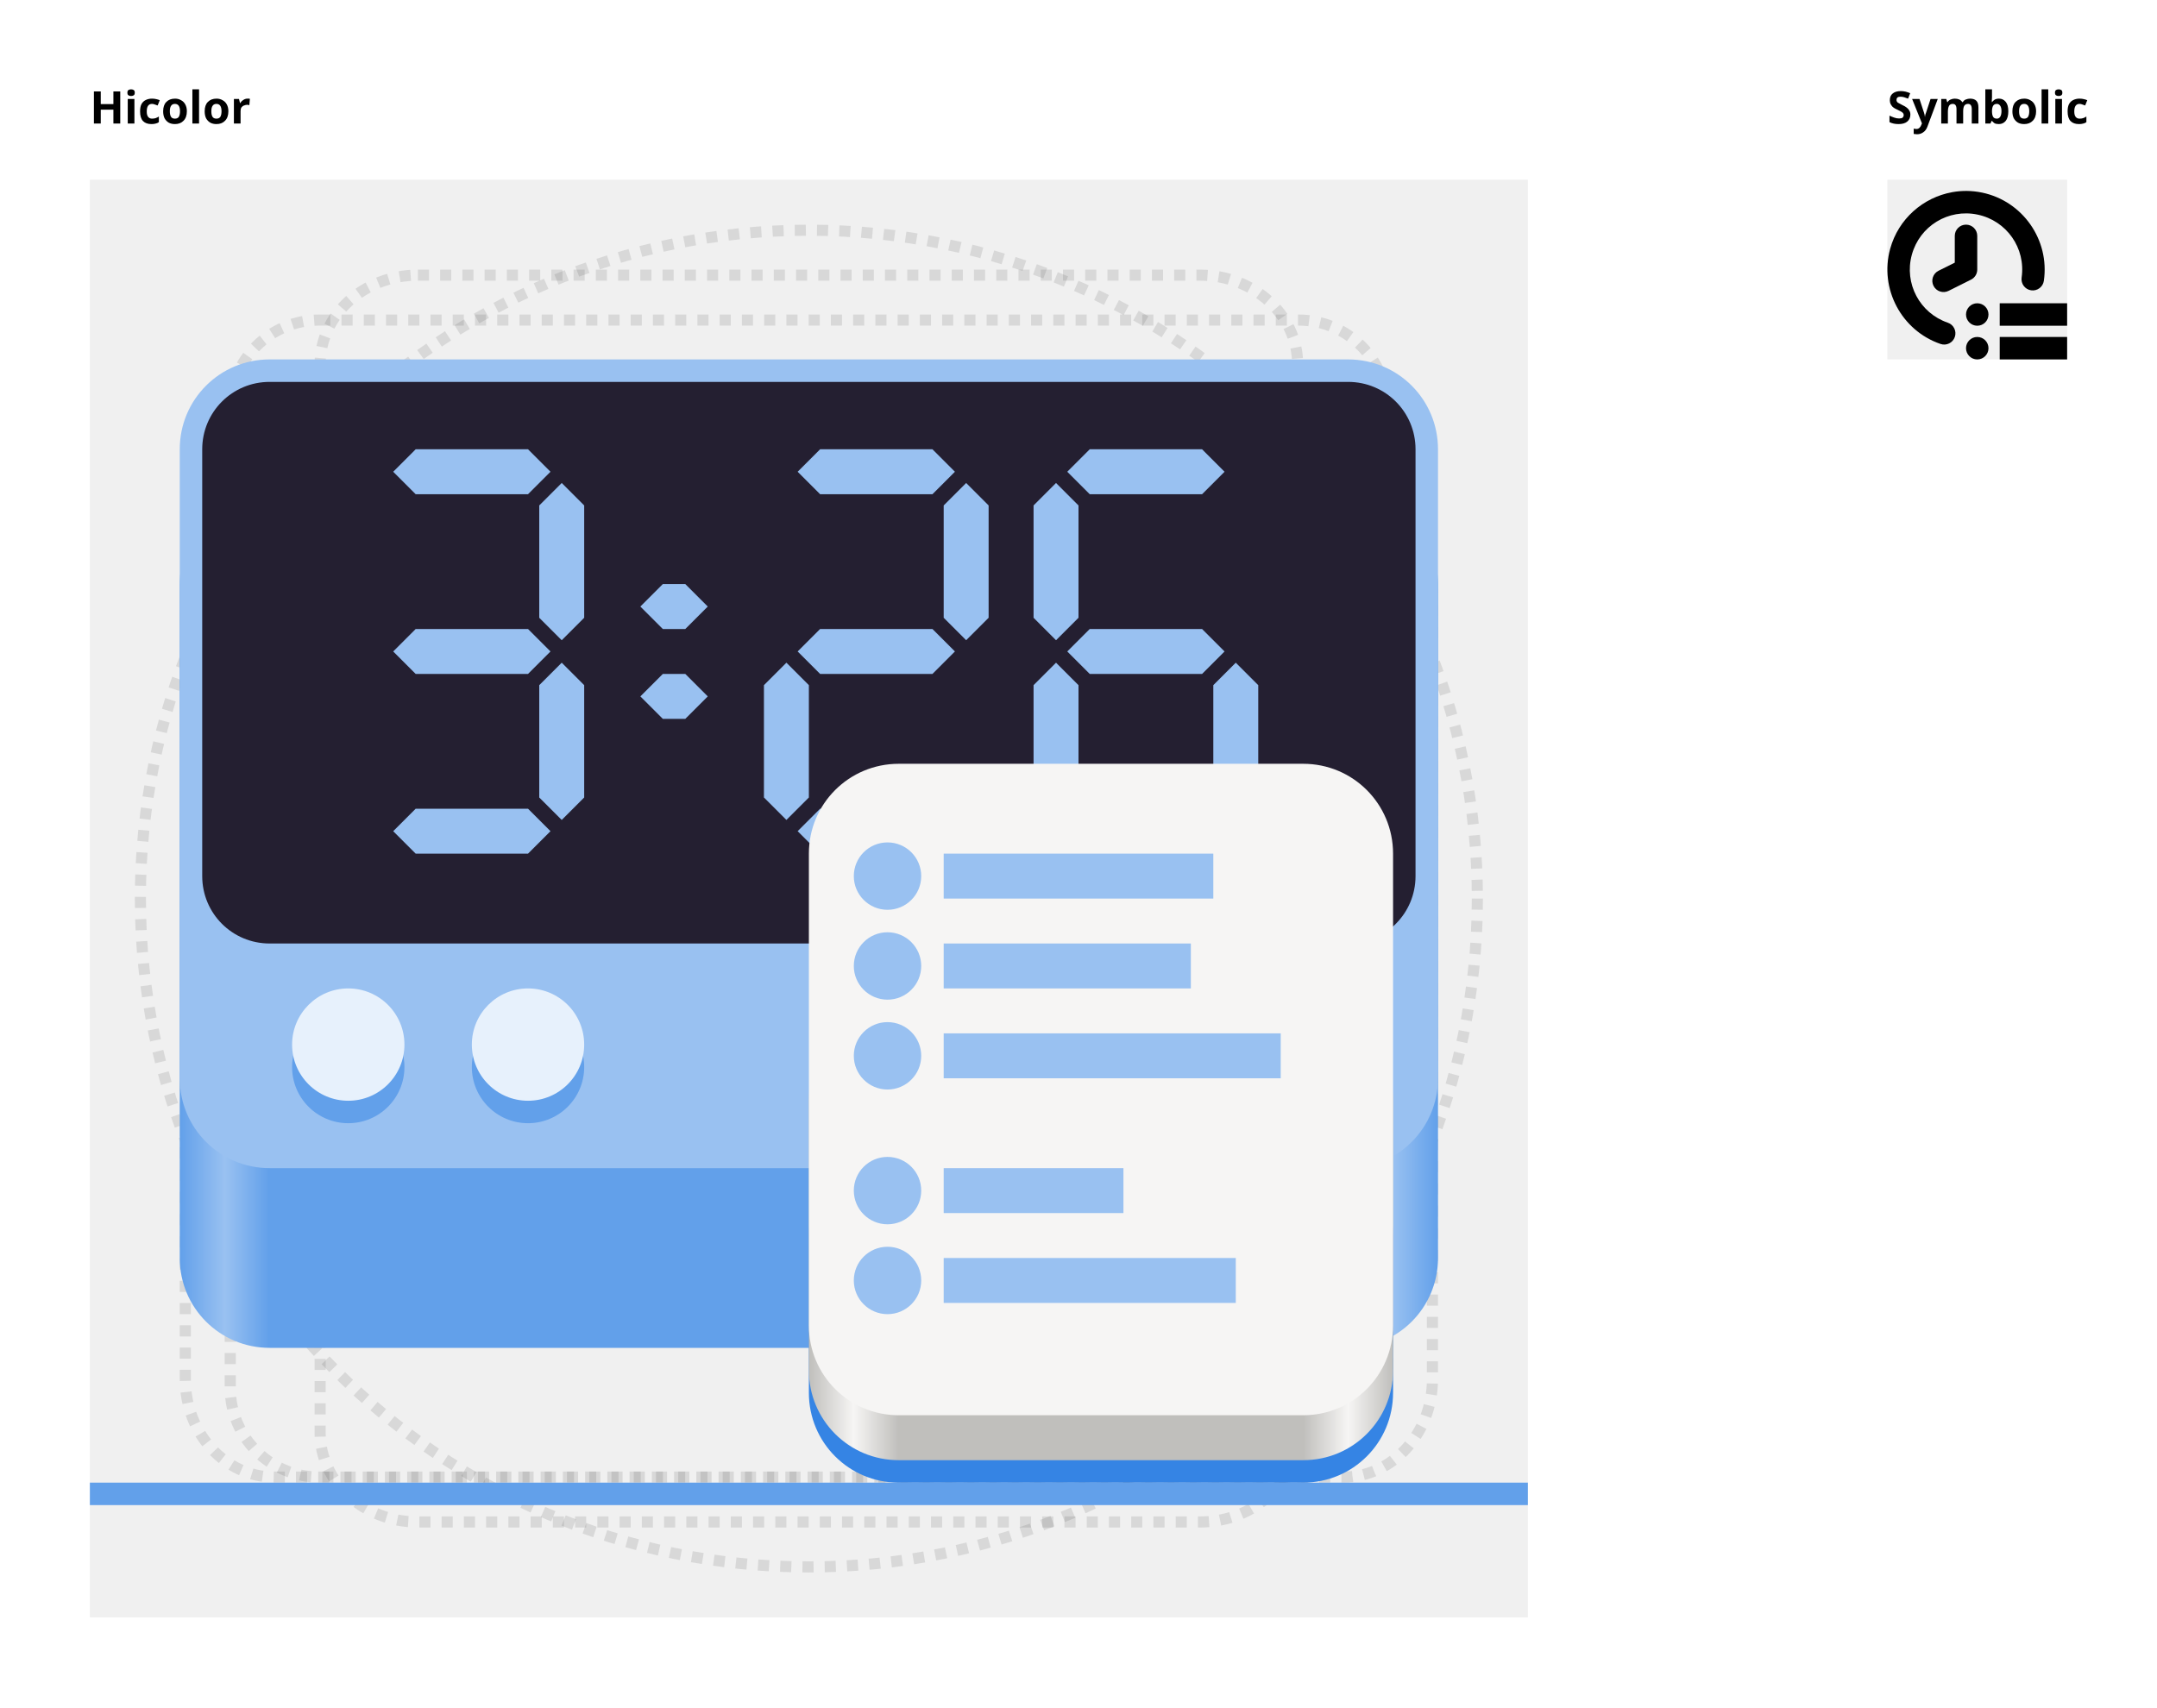
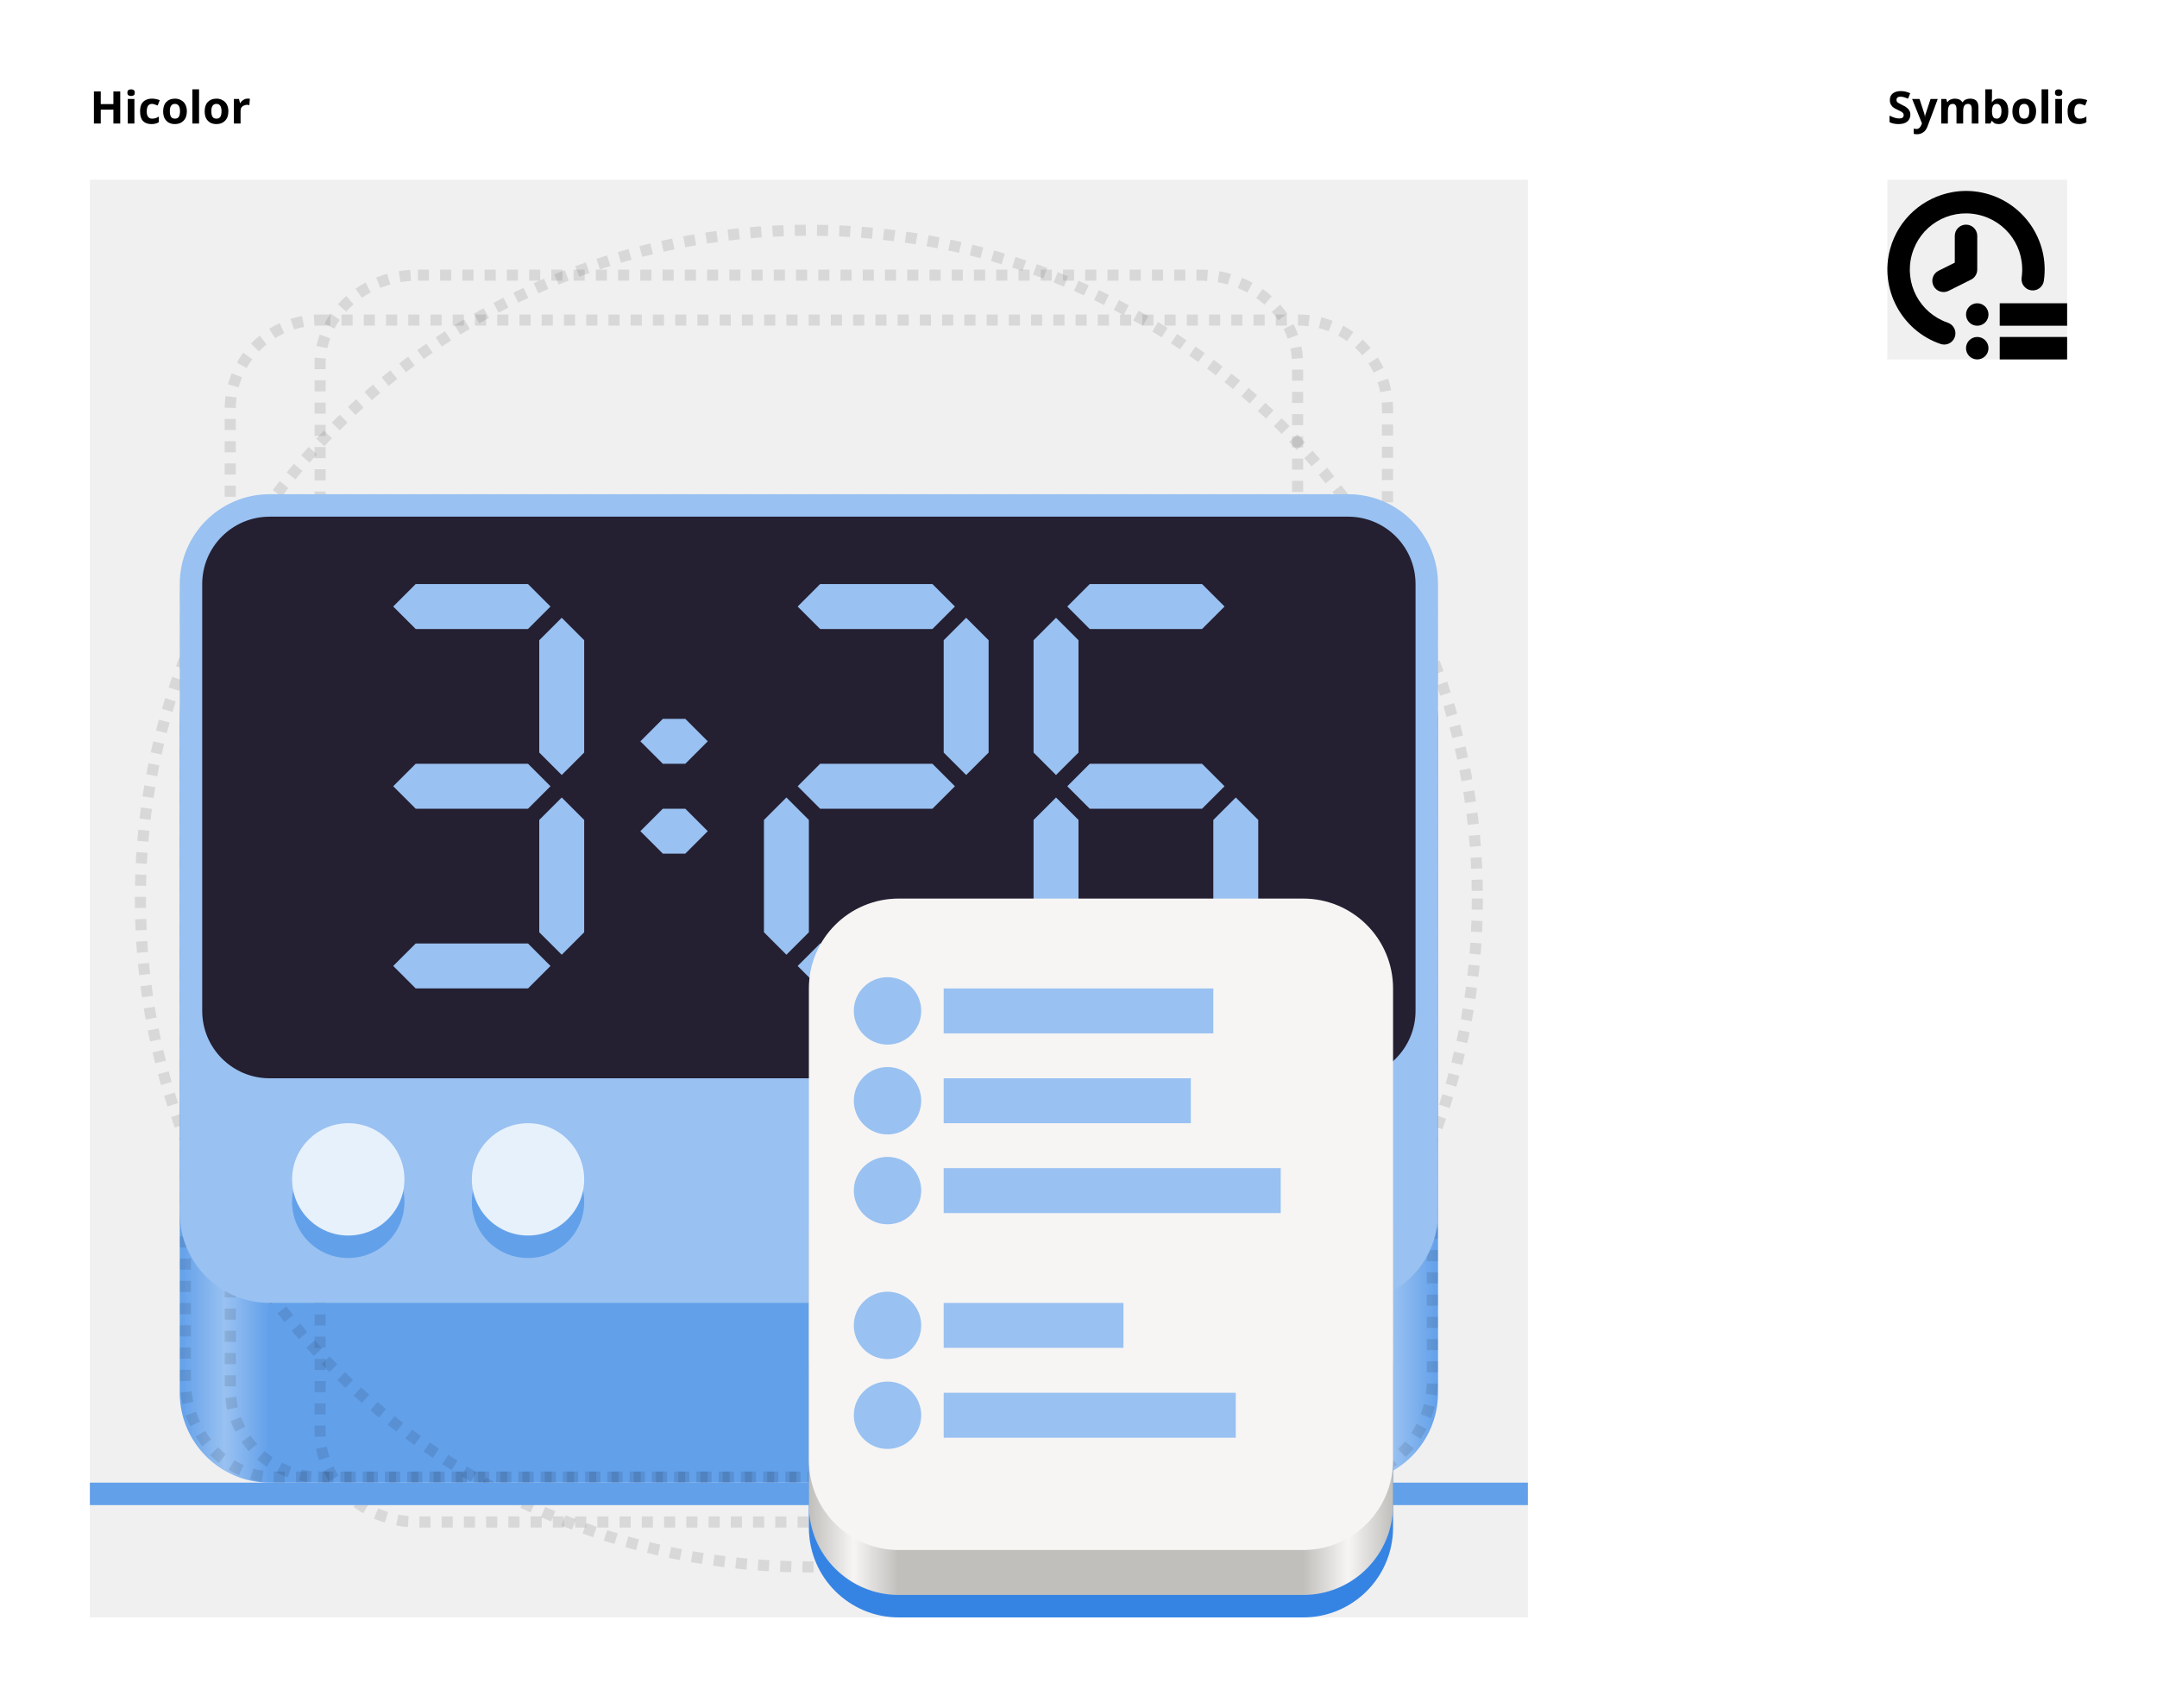
<svg xmlns="http://www.w3.org/2000/svg" xmlns:xlink="http://www.w3.org/1999/xlink" width="192" height="152" id="svg11300" version="1.0" style="display:inline;enable-background:new" viewBox="0 0 192 152">
  <defs id="defs3">
    <linearGradient id="linearGradient3372">
      <stop style="stop-color:#62a0ea;stop-opacity:1" offset="0" id="stop3360" />
      <stop style="stop-color:#99c1f1;stop-opacity:1" offset="0.036" id="stop3362" />
      <stop style="stop-color:#62a0ea;stop-opacity:1" offset="0.071" id="stop3364" />
      <stop style="stop-color:#62a0ea;stop-opacity:1" offset="0.929" id="stop3366" />
      <stop style="stop-color:#99c1f1;stop-opacity:1" offset="0.964" id="stop3368" />
      <stop style="stop-color:#62a0ea;stop-opacity:1" offset="1" id="stop3370" />
    </linearGradient>
    <linearGradient id="linearGradient54390">
      <stop id="stop54378" offset="0" style="stop-color:#c0bfbc;stop-opacity:1" />
      <stop style="stop-color:#f6f5f4;stop-opacity:1" offset="0.077" id="stop54380" />
      <stop style="stop-color:#c0bfbc;stop-opacity:1" offset="0.154" id="stop54382" />
      <stop style="stop-color:#c0bfbc;stop-opacity:1" offset="0.846" id="stop54384" />
      <stop id="stop54386" offset="0.923" style="stop-color:#f6f5f4;stop-opacity:1" />
      <stop id="stop54388" offset="1" style="stop-color:#c0bfbc;stop-opacity:1" />
    </linearGradient>
-     <linearGradient xlink:href="#linearGradient3372" id="linearGradient18609" gradientUnits="userSpaceOnUse" x1="8" y1="292" x2="120" y2="292" gradientTransform="matrix(1,0,0,0.8636364,0,27.27273)" />
+     <linearGradient xlink:href="#linearGradient3372" id="linearGradient18609" gradientUnits="userSpaceOnUse" x1="8" y1="292" x2="120" y2="292" gradientTransform="matrix(1,0,0,0.8636364,0,39.27273)" />
    <linearGradient xlink:href="#linearGradient54390" id="linearGradient42491" gradientUnits="userSpaceOnUse" gradientTransform="translate(-216,-134)" x1="28" y1="-276" x2="80" y2="-276" />
  </defs>
  <g id="layer1" style="display:inline" transform="translate(8,-156)">
    <g id="layer4" style="display:inline">
      <rect y="172" x="9.2651362e-08" height="128" width="128" id="hicolor" style="display:inline;overflow:visible;visibility:visible;fill:#f0f0f0;fill-opacity:0;fill-rule:nonzero;stroke:none;stroke-width:0.5;marker:none;enable-background:accumulate" />
      <rect style="display:inline;overflow:visible;visibility:visible;fill:#f0f0f0;fill-opacity:0;fill-rule:nonzero;stroke:none;stroke-width:0.5;marker:none;enable-background:accumulate" id="symbolic" width="16" height="16" x="160" y="172" />
    </g>
    <g id="layer2" style="display:inline">
      <g style="display:inline;fill:#000000;enable-background:new" transform="matrix(7.991171,0,0,8.003641,-167.7909,-4846.078)" id="g12027" />
      <rect style="display:inline;overflow:visible;visibility:visible;fill:#f0f0f0;fill-opacity:1;fill-rule:nonzero;stroke:none;stroke-width:0.5;marker:none;enable-background:accumulate" id="128" width="128" height="128" x="9.2651362e-08" y="172" />
      <g id="g883" style="fill:none;fill-opacity:0.251;stroke:#a579b3;stroke-opacity:1" transform="translate(-24,24)" />
      <g id="g900" style="fill:none;fill-opacity:0.251;stroke:#a579b3;stroke-opacity:1" transform="translate(-24,24)" />
      <rect y="172" x="160" height="16" width="16" id="16" style="display:inline;overflow:visible;visibility:visible;fill:#f0f0f0;fill-opacity:1;fill-rule:nonzero;stroke:none;stroke-width:0.5;marker:none;enable-background:accumulate" />
      <text xml:space="preserve" style="font-style:normal;font-variant:normal;font-weight:bold;font-stretch:normal;font-size:4px;line-height:125%;font-family:Cantarell;-inkscape-font-specification:'Cantarell, Bold';text-align:start;writing-mode:lr-tb;text-anchor:start;display:inline;fill:#000000;fill-opacity:1;stroke:none;stroke-width:0.333;enable-background:new" x="0" y="167" id="text863">
        <tspan style="font-size:4px;stroke-width:0.333" id="tspan861" x="0" y="167">Hicolor</tspan>
      </text>
      <text id="text867" y="167" x="160" style="font-style:normal;font-variant:normal;font-weight:bold;font-stretch:normal;font-size:4px;line-height:125%;font-family:Cantarell;-inkscape-font-specification:'Cantarell, Bold';text-align:start;writing-mode:lr-tb;text-anchor:start;display:inline;fill:#000000;fill-opacity:1;stroke:none;stroke-width:0.333;enable-background:new" xml:space="preserve">
        <tspan y="167" x="160" id="tspan865" style="font-size:4px;stroke-width:0.333">Symbolic</tspan>
      </text>
    </g>
+     <rect style="opacity:1;fill:url(#linearGradient18609);fill-opacity:1;stroke:none;stroke-width:1.03;stroke-linecap:round;stroke-linejoin:round;stroke-dashoffset:26.4" id="rect17608" width="112" height="76" x="8" y="212" rx="8" />
    <g id="layer9" style="display:inline" />
-     <g id="layer5" style="display:inline" />
+     <g id="layer5" />
    <g id="layer3" style="display:inline">
      <circle cx="64" cy="236" r="59.504" id="circle2892" style="display:inline;opacity:0.1;vector-effect:none;fill:none;fill-opacity:1;stroke:#000000;stroke-width:0.99;stroke-linecap:butt;stroke-linejoin:miter;stroke-miterlimit:4;stroke-dasharray:0.99, 0.99;stroke-dashoffset:0;stroke-opacity:1;marker:none;marker-start:none;marker-mid:none;marker-end:none;paint-order:normal;enable-background:new" />
      <rect ry="7.929" rx="8.701" y="180.495" x="20.495" height="111.01" width="87.01" id="rect2894" style="display:inline;opacity:0.1;vector-effect:none;fill:none;fill-opacity:1;stroke:#000000;stroke-width:0.99;stroke-linecap:butt;stroke-linejoin:miter;stroke-miterlimit:4;stroke-dasharray:0.99, 0.99;stroke-dashoffset:0;stroke-opacity:1;marker:none;marker-start:none;marker-mid:none;marker-end:none;paint-order:normal;enable-background:new" />
      <rect ry="7.924" rx="7.924" y="184.495" x="12.495" height="103.01" width="103.01" id="rect2896" style="display:inline;opacity:0.1;vector-effect:none;fill:none;fill-opacity:1;stroke:#000000;stroke-width:0.99;stroke-linecap:butt;stroke-linejoin:miter;stroke-miterlimit:4;stroke-dasharray:0.99, 0.99;stroke-dashoffset:0;stroke-opacity:1;marker:none;marker-start:none;marker-mid:none;marker-end:none;paint-order:normal;enable-background:new" />
      <rect ry="8.701" rx="7.929" y="200.495" x="8.495" height="87.01" width="111.01" id="rect2898" style="display:inline;opacity:0.1;vector-effect:none;fill:none;fill-opacity:1;stroke:#000000;stroke-width:0.99;stroke-linecap:butt;stroke-linejoin:miter;stroke-miterlimit:4;stroke-dasharray:0.99, 0.99;stroke-dashoffset:0;stroke-opacity:1;marker:none;marker-start:none;marker-mid:none;marker-end:none;paint-order:normal;enable-background:new" />
      <path id="path2900" d="M 2.6203015e-5,289 H 128" style="display:inline;fill:none;stroke:#62a0ea;stroke-width:2;stroke-linecap:butt;stroke-linejoin:miter;stroke-miterlimit:4;stroke-dasharray:none;stroke-opacity:1;enable-background:new" />
    </g>
-     <g id="g1586">
-       <g id="g1649">
-         <path id="rect17608" style="opacity:1;fill:url(#linearGradient18609);stroke-width:1.03;stroke-linecap:round;stroke-linejoin:round;stroke-dashoffset:26.4" d="m 16,200 h 96 c 4.432,0 8,3.568 8,8 v 60 c 0,4.432 -3.568,8 -8,8 H 16 c -4.432,0 -8,-3.568 -8,-8 v -60 c 0,-4.432 3.568,-8 8,-8 z" />
-         <path id="rect17726" style="opacity:1;fill:#99c1f1;stroke-width:1.03;stroke-linecap:round;stroke-linejoin:round;stroke-dashoffset:26.4" d="m 16,188 h 96 c 4.432,0 8,3.568 8,8 v 56 c 0,4.432 -3.568,8 -8,8 H 16 c -4.432,0 -8,-3.568 -8,-8 v -56 c 0,-4.432 3.568,-8 8,-8 z" />
-         <path id="rect17924" style="opacity:1;fill:#241f31;stroke-width:0.984;stroke-linecap:round;stroke-linejoin:round;stroke-dashoffset:26.4" d="m 16,190 h 96 c 3.324,0 6,2.676 6,6 v 38 c 0,3.324 -2.676,6 -6,6 H 16 c -3.324,0 -6,-2.676 -6,-6 v -38 c 0,-3.324 2.676,-6 6,-6 z" />
-         <g id="g15378" style="fill:#99c1f1" transform="translate(-2,-24)">
-           <path style="display:inline;fill:#99c1f1;stroke:none;stroke-width:1px;stroke-linecap:butt;stroke-linejoin:miter;stroke-opacity:1;enable-background:new" d="m 51,234 2,-2 h 2 l 2,2 -2,2 h -2 z" id="path13071-0" />
-           <path style="fill:#99c1f1;stroke:none;stroke-width:1px;stroke-linecap:butt;stroke-linejoin:miter;stroke-opacity:1" d="m 29,222 2,-2 h 10 l 2,2 -2,2 H 31 Z" id="path12735" />
-           <path style="fill:#99c1f1;stroke:none;stroke-width:1px;stroke-linecap:butt;stroke-linejoin:miter;stroke-opacity:1" d="m 29,238 2,-2 h 10 l 2,2 -2,2 H 31 Z" id="path13071" />
-           <path style="fill:#99c1f1;stroke:none;stroke-width:1px;stroke-linecap:butt;stroke-linejoin:miter;stroke-opacity:1" d="m 29,254 2,-2 h 10 l 2,2 -2,2 H 31 Z" id="path13073" />
-           <path style="fill:#99c1f1;stroke:none;stroke-width:1px;stroke-linecap:butt;stroke-linejoin:miter;stroke-opacity:1" d="m 44,223 2,2 v 10 l -2,2 -2,-2 v -10 z" id="path13075" />
-           <path style="fill:#99c1f1;stroke:none;stroke-width:1px;stroke-linecap:butt;stroke-linejoin:miter;stroke-opacity:1" d="m 44,239 2,2 v 10 l -2,2 -2,-2 v -10 z" id="path13216" />
-           <path style="fill:#99c1f1;stroke:none;stroke-width:1px;stroke-linecap:butt;stroke-linejoin:miter;stroke-opacity:1" d="m 65,222 2,-2 h 10 l 2,2 -2,2 H 67 Z" id="path13493" />
-           <path style="fill:#99c1f1;stroke:none;stroke-width:1px;stroke-linecap:butt;stroke-linejoin:miter;stroke-opacity:1" d="m 65,254 2,-2 h 10 l 2,2 -2,2 H 67 Z" id="path13497" />
-           <path style="fill:#99c1f1;stroke:none;stroke-width:1px;stroke-linecap:butt;stroke-linejoin:miter;stroke-opacity:1" d="m 80,223 2,2 v 10 l -2,2 -2,-2 v -10 z" id="path13499" />
-           <path style="fill:#99c1f1;stroke:none;stroke-width:1px;stroke-linecap:butt;stroke-linejoin:miter;stroke-opacity:1" d="m 104,239 2,2 v 10 l -2,2 -2,-2 v -10 z" id="path13503" />
-           <path style="fill:#99c1f1;stroke:none;stroke-width:1px;stroke-linecap:butt;stroke-linejoin:miter;stroke-opacity:1" d="m 64,239 2,2 v 10 l -2,2 -2,-2 v -10 z" id="path13505" />
-           <path style="fill:#99c1f1;stroke:none;stroke-width:1px;stroke-linecap:butt;stroke-linejoin:miter;stroke-opacity:1" d="m 89,222 2,-2 h 10 l 2,2 -2,2 H 91 Z" id="path13507" />
-           <path style="fill:#99c1f1;stroke:none;stroke-width:1px;stroke-linecap:butt;stroke-linejoin:miter;stroke-opacity:1" d="m 89,238 2,-2 h 10 l 2,2 -2,2 H 91 Z" id="path13509" />
-           <path style="display:inline;fill:#99c1f1;stroke:none;stroke-width:1px;stroke-linecap:butt;stroke-linejoin:miter;stroke-opacity:1;enable-background:new" d="m 65,238 2,-2 H 77 l 2,2 -2,2 h -10 z" id="path13509-6" />
-           <path style="fill:#99c1f1;stroke:none;stroke-width:1px;stroke-linecap:butt;stroke-linejoin:miter;stroke-opacity:1" d="m 89,254 2,-2 h 10 l 2,2 -2,2 H 91 Z" id="path13511" />
-           <path style="fill:#99c1f1;stroke:none;stroke-width:1px;stroke-linecap:butt;stroke-linejoin:miter;stroke-opacity:1" d="m 88,223 2,2 v 10 l -2,2 -2,-2 v -10 z" id="path13513" />
-           <path style="fill:#99c1f1;stroke:none;stroke-width:1px;stroke-linecap:butt;stroke-linejoin:miter;stroke-opacity:1" d="m 88,239 2,2 v 10 l -2,2 -2,-2 v -10 z" id="path13519" />
-           <path style="display:inline;fill:#99c1f1;stroke:none;stroke-width:1px;stroke-linecap:butt;stroke-linejoin:miter;stroke-opacity:1;enable-background:new" d="m 51,242 2,-2 h 2 l 2,2 -2,2 h -2 z" id="path28282" />
-         </g>
-         <path id="path36296" style="opacity:1;fill:#62a0ea;stroke-width:0.945;stroke-linecap:round;stroke-linejoin:round;stroke-dashoffset:26.4" d="m 28,251 a 5,5 0 0 1 -5,5 5,5 0 0 1 -5,-5 5,5 0 0 1 5,-5 5,5 0 0 1 5,5 z" />
-         <path id="circle38348" style="opacity:1;fill:#e7f1fc;stroke-width:0.945;stroke-linecap:round;stroke-linejoin:round;stroke-dashoffset:26.4" d="m 28,249 a 5,5 0 0 1 -5,5 5,5 0 0 1 -5,-5 5,5 0 0 1 5,-5 5,5 0 0 1 5,5 z" />
-         <path id="circle38452" style="opacity:1;fill:#62a0ea;stroke-width:0.945;stroke-linecap:round;stroke-linejoin:round;stroke-dashoffset:26.4" d="m 44,251 a 5,5 0 0 1 -5,5 5,5 0 0 1 -5,-5 5,5 0 0 1 5,-5 5,5 0 0 1 5,5 z" />
-         <path id="circle38454" style="opacity:1;fill:#e7f1fc;stroke-width:0.945;stroke-linecap:round;stroke-linejoin:round;stroke-dashoffset:26.4" d="m 44,249 a 5,5 0 0 1 -5,5 5,5 0 0 1 -5,-5 5,5 0 0 1 5,-5 5,5 0 0 1 5,5 z" />
-         <g id="g1449" transform="translate(0,-12)">
-           <g id="g42489" transform="translate(-72,-128)">
-             <path id="rect42468" clip-path="none" style="display:inline;vector-effect:none;fill:#3584e4;stroke-width:13.719;marker:none;marker-start:none;marker-mid:none;marker-end:none;enable-background:new" transform="scale(-1)" d="m -180,-428 h 36 c 4.432,0 8,3.568 8,8 v 14 c 0,4.432 -3.568,8 -8,8 h -36 c -4.432,0 -8,-3.568 -8,-8 v -14 c 0,-4.432 3.568,-8 8,-8 z" />
-             <path id="rect42470" clip-path="none" style="display:inline;vector-effect:none;fill:url(#linearGradient42491);stroke-width:13.719;marker:none;marker-start:none;marker-mid:none;marker-end:none;enable-background:new" transform="scale(-1)" d="m -180,-426 h 36 c 4.432,0 8,3.568 8,8 v 24 c 0,4.432 -3.568,8 -8,8 h -36 c -4.432,0 -8,-3.568 -8,-8 v -24 c 0,-4.432 3.568,-8 8,-8 z" />
-             <path id="rect42472" clip-path="none" style="display:inline;vector-effect:none;fill:#f6f5f4;stroke-width:13.719;marker:none;marker-start:none;marker-mid:none;marker-end:none;enable-background:new" transform="scale(-1)" d="m -180,-422 h 36 c 4.432,0 8,3.568 8,8 v 42 c 0,4.432 -3.568,8 -8,8 h -36 c -4.432,0 -8,-3.568 -8,-8 v -42 c 0,-4.432 3.568,-8 8,-8 z" />
-             <g id="g44085" transform="translate(0,-6)" style="stroke:#deddda" />
-           </g>
-           <g id="g45744" style="fill:#99c1f1" transform="translate(-4)">
-             <path id="path45412" style="opacity:1;stroke-width:2;stroke-linecap:round;stroke-linejoin:round;stroke-dashoffset:26.4" d="m 78,254 a 3,3 0 0 1 -3,3 3,3 0 0 1 -3,-3 3,3 0 0 1 3,-3 3,3 0 0 1 3,3 z" />
-             <path id="rect45562" style="opacity:1;stroke-width:2;stroke-linecap:round;stroke-linejoin:round;stroke-dashoffset:26.4" d="m 80,252 h 22 v 4 H 80 Z" />
-             <path id="circle45724" style="opacity:1;stroke-width:2;stroke-linecap:round;stroke-linejoin:round;stroke-dashoffset:26.4" d="m 78,262 a 3,3 0 0 1 -3,3 3,3 0 0 1 -3,-3 3,3 0 0 1 3,-3 3,3 0 0 1 3,3 z" />
-             <path id="rect45726" style="opacity:1;stroke-width:2;stroke-linecap:round;stroke-linejoin:round;stroke-dashoffset:26.4" d="m 80,260 h 30 v 4 H 80 Z" />
-             <path id="circle45728" style="opacity:1;stroke-width:2;stroke-linecap:round;stroke-linejoin:round;stroke-dashoffset:26.4" d="m 78,274 a 3,3 0 0 1 -3,3 3,3 0 0 1 -3,-3 3,3 0 0 1 3,-3 3,3 0 0 1 3,3 z" />
-             <path id="rect45730" style="opacity:1;stroke-width:2;stroke-linecap:round;stroke-linejoin:round;stroke-dashoffset:26.4" d="m 80,272 h 16 v 4 H 80 Z" />
-             <path id="circle45732" style="opacity:1;stroke-width:2;stroke-linecap:round;stroke-linejoin:round;stroke-dashoffset:26.4" d="m 78,282 a 3,3 0 0 1 -3,3 3,3 0 0 1 -3,-3 3,3 0 0 1 3,-3 3,3 0 0 1 3,3 z" />
-             <path id="rect45734" style="opacity:1;stroke-width:2;stroke-linecap:round;stroke-linejoin:round;stroke-dashoffset:26.4" d="m 80,280 h 26 v 4 H 80 Z" />
-             <path id="circle62744" style="opacity:1;stroke-width:2;stroke-linecap:round;stroke-linejoin:round;stroke-dashoffset:26.4" d="m 78,246 a 3,3 0 0 1 -3,3 3,3 0 0 1 -3,-3 3,3 0 0 1 3,-3 3,3 0 0 1 3,3 z" />
-             <path id="rect62746" style="opacity:1;stroke-width:2;stroke-linecap:round;stroke-linejoin:round;stroke-dashoffset:26.4" d="m 80,244 h 24 v 4 H 80 Z" />
-           </g>
-         </g>
+     <rect style="opacity:1;fill:#99c1f1;fill-opacity:1;stroke:none;stroke-width:1.03;stroke-linecap:round;stroke-linejoin:round;stroke-dashoffset:26.4" id="rect17726" width="112" height="72" x="8" y="200" rx="8" ry="8" />
+     <rect style="opacity:1;fill:#241f31;fill-opacity:1;stroke:none;stroke-width:0.984;stroke-linecap:round;stroke-linejoin:round;stroke-dashoffset:26.4" id="rect17924" width="108" height="50" x="10" y="202" rx="6" ry="6" />
+     <g id="g15378" style="fill:#99c1f1" transform="translate(-2,-12)">
+       <path style="display:inline;fill:#99c1f1;stroke:none;stroke-width:1px;stroke-linecap:butt;stroke-linejoin:miter;stroke-opacity:1;enable-background:new" d="m 51,234 2,-2 h 2 l 2,2 -2,2 h -2 z" id="path13071-0" />
+       <path style="fill:#99c1f1;stroke:none;stroke-width:1px;stroke-linecap:butt;stroke-linejoin:miter;stroke-opacity:1" d="m 29,222 2,-2 h 10 l 2,2 -2,2 H 31 Z" id="path12735" />
+       <path style="fill:#99c1f1;stroke:none;stroke-width:1px;stroke-linecap:butt;stroke-linejoin:miter;stroke-opacity:1" d="m 29,238 2,-2 h 10 l 2,2 -2,2 H 31 Z" id="path13071" />
+       <path style="fill:#99c1f1;stroke:none;stroke-width:1px;stroke-linecap:butt;stroke-linejoin:miter;stroke-opacity:1" d="m 29,254 2,-2 h 10 l 2,2 -2,2 H 31 Z" id="path13073" />
+       <path style="fill:#99c1f1;stroke:none;stroke-width:1px;stroke-linecap:butt;stroke-linejoin:miter;stroke-opacity:1" d="m 44,223 2,2 v 10 l -2,2 -2,-2 v -10 z" id="path13075" />
+       <path style="fill:#99c1f1;stroke:none;stroke-width:1px;stroke-linecap:butt;stroke-linejoin:miter;stroke-opacity:1" d="m 44,239 2,2 v 10 l -2,2 -2,-2 v -10 z" id="path13216" />
+       <path style="fill:#99c1f1;stroke:none;stroke-width:1px;stroke-linecap:butt;stroke-linejoin:miter;stroke-opacity:1" d="m 65,222 2,-2 h 10 l 2,2 -2,2 H 67 Z" id="path13493" />
+       <path style="fill:#99c1f1;stroke:none;stroke-width:1px;stroke-linecap:butt;stroke-linejoin:miter;stroke-opacity:1" d="m 65,254 2,-2 h 10 l 2,2 -2,2 H 67 Z" id="path13497" />
+       <path style="fill:#99c1f1;stroke:none;stroke-width:1px;stroke-linecap:butt;stroke-linejoin:miter;stroke-opacity:1" d="m 80,223 2,2 v 10 l -2,2 -2,-2 v -10 z" id="path13499" />
+       <path style="fill:#99c1f1;stroke:none;stroke-width:1px;stroke-linecap:butt;stroke-linejoin:miter;stroke-opacity:1" d="m 104,239 2,2 v 10 l -2,2 -2,-2 v -10 z" id="path13503" />
+       <path style="fill:#99c1f1;stroke:none;stroke-width:1px;stroke-linecap:butt;stroke-linejoin:miter;stroke-opacity:1" d="m 64,239 2,2 v 10 l -2,2 -2,-2 v -10 z" id="path13505" />
+       <path style="fill:#99c1f1;stroke:none;stroke-width:1px;stroke-linecap:butt;stroke-linejoin:miter;stroke-opacity:1" d="m 89,222 2,-2 h 10 l 2,2 -2,2 H 91 Z" id="path13507" />
+       <path style="fill:#99c1f1;stroke:none;stroke-width:1px;stroke-linecap:butt;stroke-linejoin:miter;stroke-opacity:1" d="m 89,238 2,-2 h 10 l 2,2 -2,2 H 91 Z" id="path13509" />
+       <path style="display:inline;fill:#99c1f1;stroke:none;stroke-width:1px;stroke-linecap:butt;stroke-linejoin:miter;stroke-opacity:1;enable-background:new" d="m 65,238 2,-2 H 77 l 2,2 -2,2 h -10 z" id="path13509-6" />
+       <path style="fill:#99c1f1;stroke:none;stroke-width:1px;stroke-linecap:butt;stroke-linejoin:miter;stroke-opacity:1" d="m 89,254 2,-2 h 10 l 2,2 -2,2 H 91 Z" id="path13511" />
+       <path style="fill:#99c1f1;stroke:none;stroke-width:1px;stroke-linecap:butt;stroke-linejoin:miter;stroke-opacity:1" d="m 88,223 2,2 v 10 l -2,2 -2,-2 v -10 z" id="path13513" />
+       <path style="fill:#99c1f1;stroke:none;stroke-width:1px;stroke-linecap:butt;stroke-linejoin:miter;stroke-opacity:1" d="m 88,239 2,2 v 10 l -2,2 -2,-2 v -10 z" id="path13519" />
+       <path style="display:inline;fill:#99c1f1;stroke:none;stroke-width:1px;stroke-linecap:butt;stroke-linejoin:miter;stroke-opacity:1;enable-background:new" d="m 51,242 2,-2 h 2 l 2,2 -2,2 h -2 z" id="path28282" />
+     </g>
+     <circle style="opacity:1;fill:#62a0ea;fill-opacity:1;stroke:none;stroke-width:0.945;stroke-linecap:round;stroke-linejoin:round;stroke-dashoffset:26.4" id="path36296" cx="23" cy="263" r="5" />
+     <circle style="opacity:1;fill:#e7f1fc;fill-opacity:1;stroke:none;stroke-width:0.945;stroke-linecap:round;stroke-linejoin:round;stroke-dashoffset:26.4" id="circle38348" cx="23" cy="261" r="5" />
+     <circle style="opacity:1;fill:#62a0ea;fill-opacity:1;stroke:none;stroke-width:0.945;stroke-linecap:round;stroke-linejoin:round;stroke-dashoffset:26.4" id="circle38452" cx="39" cy="263" r="5" />
+     <circle style="opacity:1;fill:#e7f1fc;fill-opacity:1;stroke:none;stroke-width:0.945;stroke-linecap:round;stroke-linejoin:round;stroke-dashoffset:26.4" id="circle38454" cx="39" cy="261" r="5" />
+     <g id="g1449">
+       <g id="g42489" transform="translate(-72,-128)">
+         <rect transform="scale(-1)" style="display:inline;vector-effect:none;fill:#3584e4;fill-opacity:1;stroke:none;stroke-width:13.719;stroke-linecap:butt;stroke-linejoin:miter;stroke-miterlimit:4;stroke-dasharray:none;stroke-dashoffset:0;stroke-opacity:1;marker:none;marker-start:none;marker-mid:none;marker-end:none;paint-order:normal;enable-background:new" id="rect42468" width="52" height="30" x="-188" y="-428" clip-path="none" rx="8" ry="8" />
+         <rect clip-path="none" y="-426" x="-188" height="40" width="52" id="rect42470" style="display:inline;vector-effect:none;fill:url(#linearGradient42491);fill-opacity:1;stroke:none;stroke-width:13.719;stroke-linecap:butt;stroke-linejoin:miter;stroke-miterlimit:4;stroke-dasharray:none;stroke-dashoffset:0;stroke-opacity:1;marker:none;marker-start:none;marker-mid:none;marker-end:none;paint-order:normal;enable-background:new" transform="scale(-1)" rx="8" ry="8" />
+         <rect transform="scale(-1)" style="display:inline;vector-effect:none;fill:#f6f5f4;fill-opacity:1;stroke:none;stroke-width:13.719;stroke-linecap:butt;stroke-linejoin:miter;stroke-miterlimit:4;stroke-dasharray:none;stroke-dashoffset:0;stroke-opacity:1;marker:none;marker-start:none;marker-mid:none;marker-end:none;paint-order:normal;enable-background:new" id="rect42472" width="52" height="58" x="-188" y="-422" clip-path="none" rx="8" ry="8" />
+         <g id="g44085" transform="translate(0,-6)" style="stroke:#deddda" />
+       </g>
+       <g id="g45744" style="fill:#99c1f1" transform="translate(-4)">
+         <circle style="opacity:1;fill:#99c1f1;fill-opacity:1;stroke:none;stroke-width:2;stroke-linecap:round;stroke-linejoin:round;stroke-dashoffset:26.4" id="path45412" cx="75" cy="254" r="3" />
+         <rect style="opacity:1;fill:#99c1f1;fill-opacity:1;stroke:none;stroke-width:2;stroke-linecap:round;stroke-linejoin:round;stroke-dashoffset:26.4" id="rect45562" width="22" height="4" x="80" y="252" />
+         <circle style="opacity:1;fill:#99c1f1;fill-opacity:1;stroke:none;stroke-width:2;stroke-linecap:round;stroke-linejoin:round;stroke-dashoffset:26.4" id="circle45724" cx="75" cy="262" r="3" />
+         <rect style="opacity:1;fill:#99c1f1;fill-opacity:1;stroke:none;stroke-width:2;stroke-linecap:round;stroke-linejoin:round;stroke-dashoffset:26.4" id="rect45726" width="30" height="4" x="80" y="260" />
+         <circle style="opacity:1;fill:#99c1f1;fill-opacity:1;stroke:none;stroke-width:2;stroke-linecap:round;stroke-linejoin:round;stroke-dashoffset:26.4" id="circle45728" cx="75" cy="274" r="3" />
+         <rect style="opacity:1;fill:#99c1f1;fill-opacity:1;stroke:none;stroke-width:2;stroke-linecap:round;stroke-linejoin:round;stroke-dashoffset:26.4" id="rect45730" width="16" height="4" x="80" y="272" />
+         <circle style="opacity:1;fill:#99c1f1;fill-opacity:1;stroke:none;stroke-width:2;stroke-linecap:round;stroke-linejoin:round;stroke-dashoffset:26.4" id="circle45732" cx="75" cy="282" r="3" />
+         <rect style="opacity:1;fill:#99c1f1;fill-opacity:1;stroke:none;stroke-width:2;stroke-linecap:round;stroke-linejoin:round;stroke-dashoffset:26.4" id="rect45734" width="26" height="4" x="80" y="280" />
+         <circle style="opacity:1;fill:#99c1f1;fill-opacity:1;stroke:none;stroke-width:2;stroke-linecap:round;stroke-linejoin:round;stroke-dashoffset:26.4" id="circle62744" cx="75" cy="246" r="3" />
+         <rect style="opacity:1;fill:#99c1f1;fill-opacity:1;stroke:none;stroke-width:2;stroke-linecap:round;stroke-linejoin:round;stroke-dashoffset:26.4" id="rect62746" width="24" height="4" x="80" y="244" />
      </g>
    </g>
    <path style="color:#000000;display:inline;fill:#000000;stroke-linecap:round;stroke-linejoin:round;stroke-dashoffset:26.4;-inkscape-stroke:none;enable-background:new" d="m 165.766,173.111 c -2.58,0.467 -4.784,2.37 -5.516,5.037 -0.975,3.556 0.995,7.281 4.484,8.475 A 1,1 0 0 0 166.004,186 a 1,1 0 0 0 -0.623,-1.27 c -2.508,-0.858 -3.904,-3.496 -3.203,-6.053 0.701,-2.556 3.249,-4.114 5.844,-3.572 2.595,0.541 4.307,2.986 3.928,5.609 a 1,1 0 0 0 0.846,1.133 1,1 0 0 0 1.133,-0.846 c 0.528,-3.65 -1.888,-7.1 -5.498,-7.854 -0.903,-0.188 -1.804,-0.193 -2.664,-0.037 z" id="path810" />
    <rect style="display:inline;fill:#000000;fill-opacity:1;stroke:none;stroke-width:2;stroke-linecap:butt;stroke-linejoin:round;stroke-dashoffset:26.4;enable-background:new" id="rect2947" width="6" height="2" x="170" y="183" />
    <rect style="display:inline;fill:#000000;fill-opacity:1;stroke:none;stroke-width:2;stroke-linecap:butt;stroke-linejoin:round;stroke-dashoffset:26.4;enable-background:new" id="rect2949" width="6" height="2" x="170" y="186" />
    <circle style="display:inline;fill:#000000;fill-opacity:1;stroke:none;stroke-width:2;stroke-linecap:butt;stroke-linejoin:round;stroke-dashoffset:26.4;enable-background:new" id="circle2975" cx="168" cy="184" r="1" />
    <circle style="display:inline;fill:#000000;fill-opacity:1;stroke:none;stroke-width:2;stroke-linecap:butt;stroke-linejoin:round;stroke-dashoffset:26.4;enable-background:new" id="circle3057" cx="168" cy="187" r="1" />
    <path style="color:#000000;display:inline;fill:#000000;stroke-linecap:round;stroke-linejoin:round;-inkscape-stroke:none;enable-background:new" d="m 167,176 a 1,1 0 0 0 -1,1 v 2.383 l -1.447,0.723 a 1,1 0 0 0 -0.447,1.342 1,1 0 0 0 1.342,0.447 l 2,-1 A 1,1 0 0 0 168,180 v -3 a 1,1 0 0 0 -1,-1 z" id="path3957" />
  </g>
</svg>
